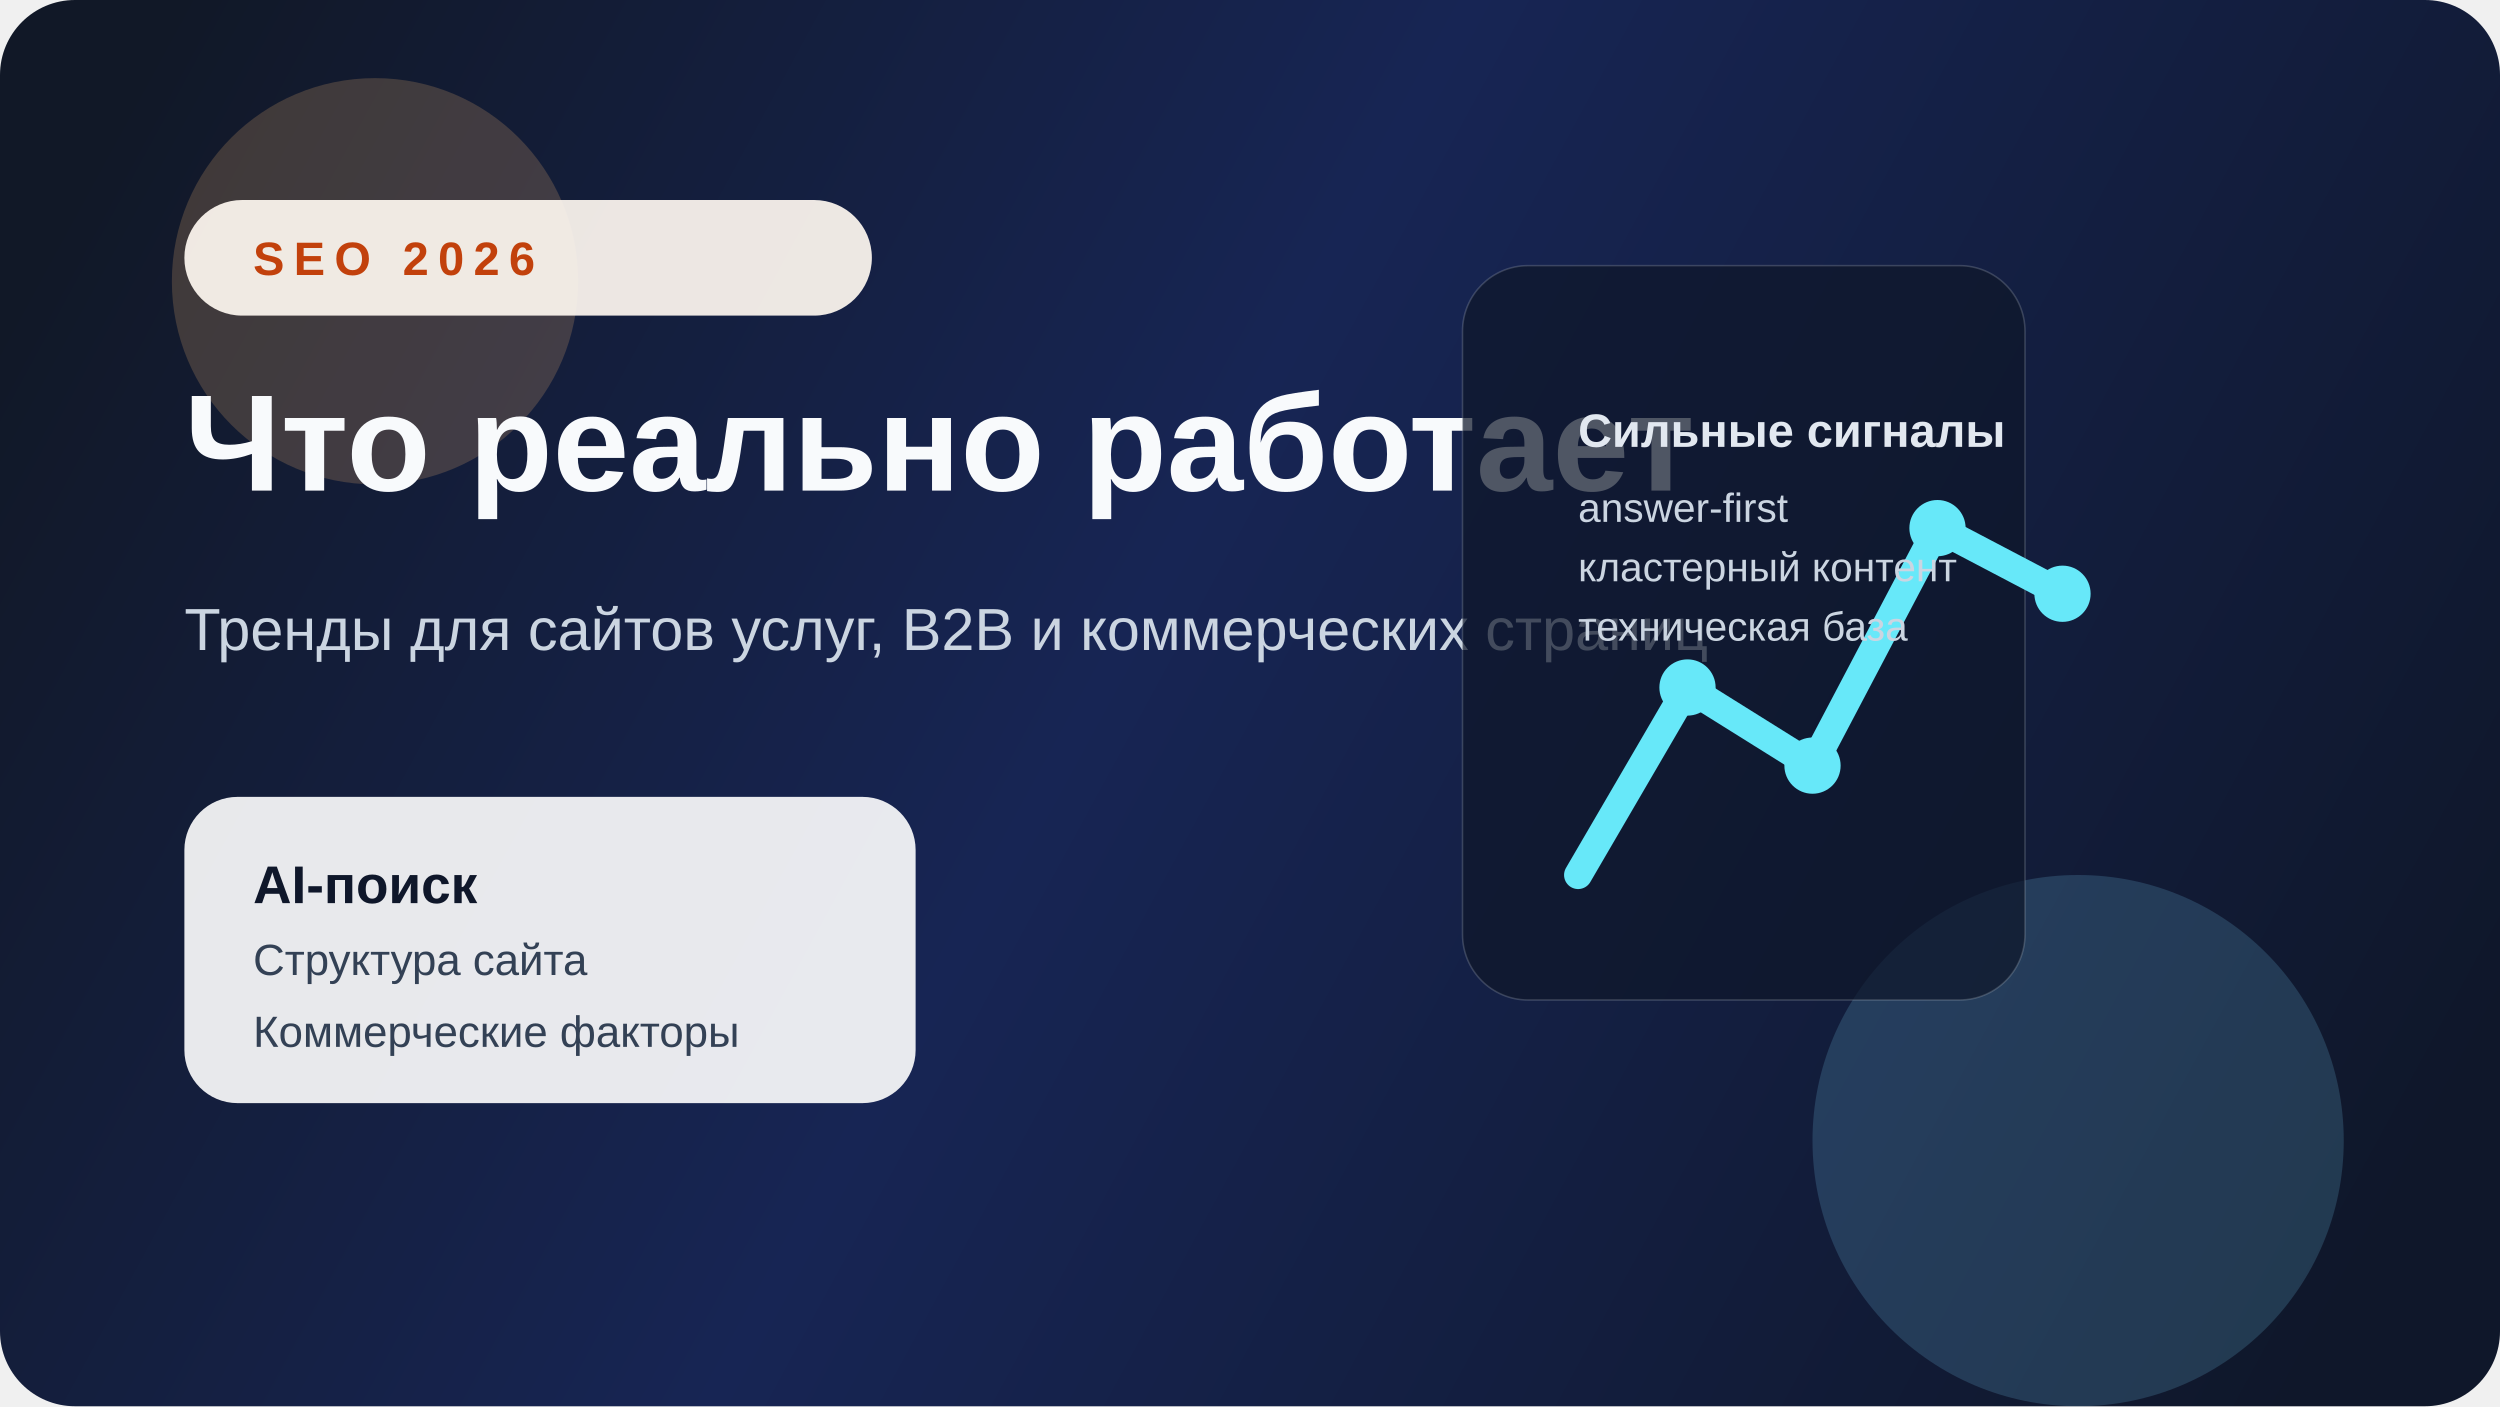
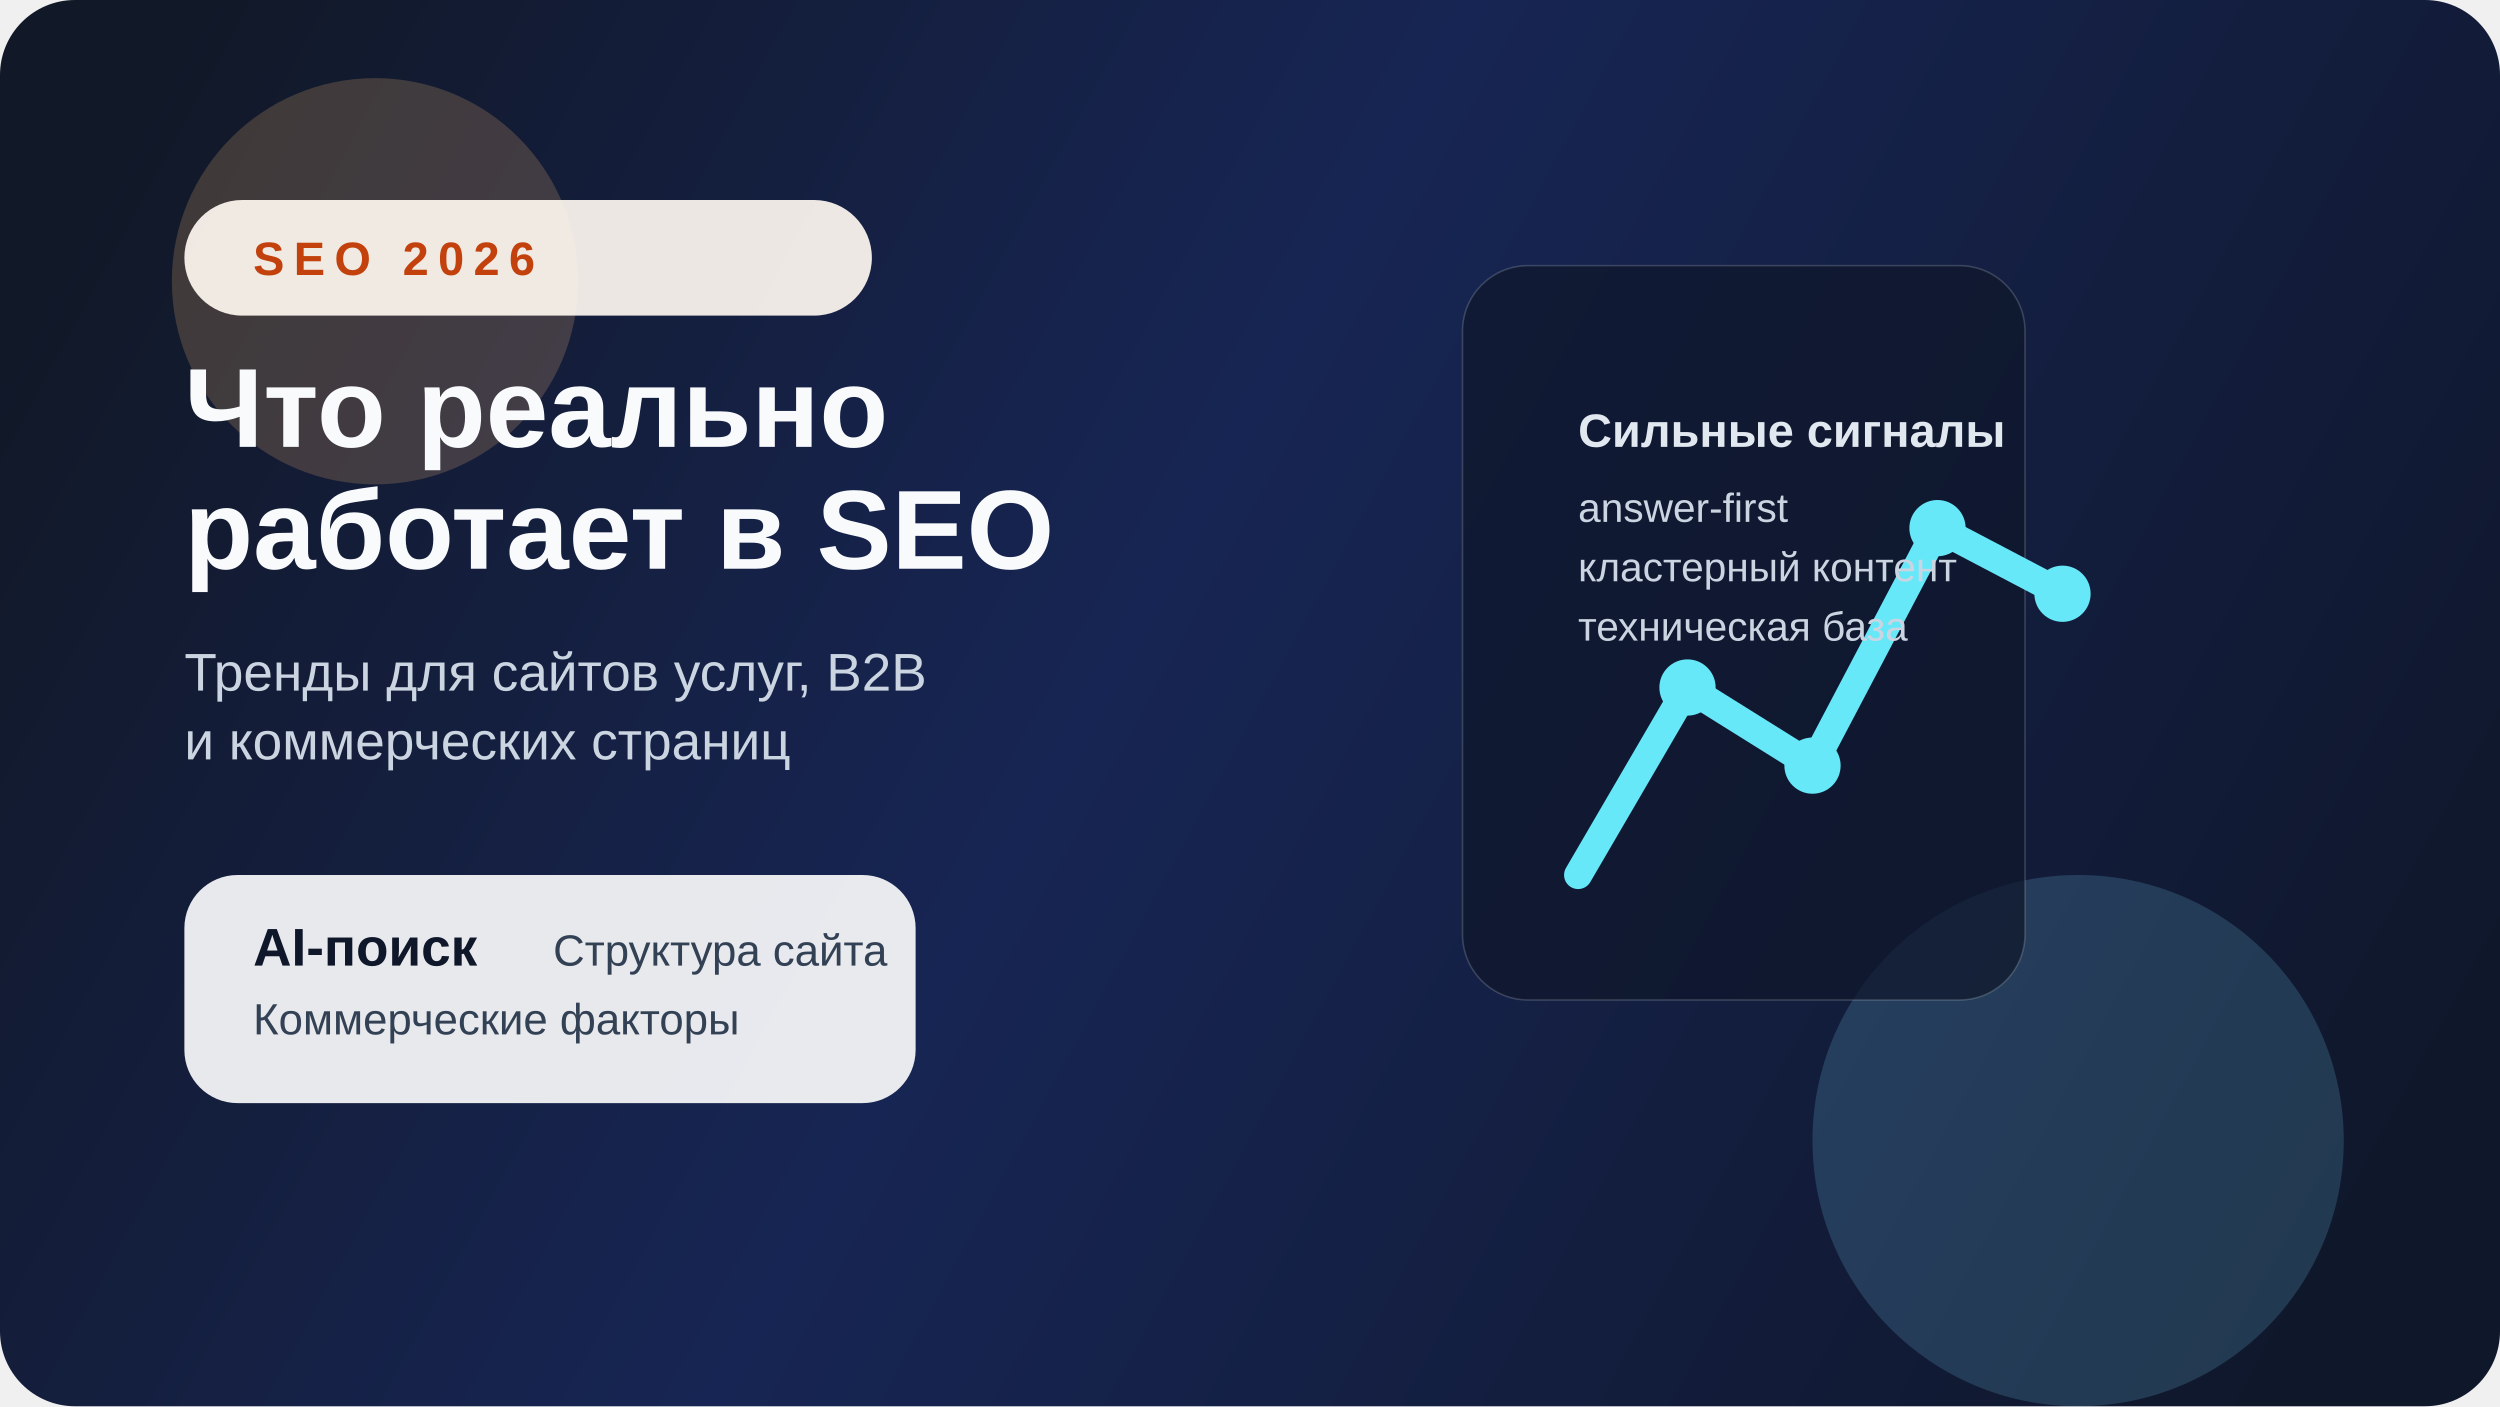
<svg xmlns="http://www.w3.org/2000/svg" width="1600" height="900" viewBox="0 0 1600 900" fill="none">
  <rect width="1600" height="900" rx="48" fill="url(#bg)" />
  <circle cx="240" cy="180" r="130" fill="#FDBA74" fill-opacity="0.2" />
  <circle cx="1330" cy="730" r="170" fill="#7DD3FC" fill-opacity="0.18" />
  <rect x="118" y="128" width="440" height="74" rx="37" fill="#FFF8F1" fill-opacity="0.92" />
  <text x="162" y="176" fill="#C2410C" font-family="Arial, sans-serif" font-size="30" font-weight="700" letter-spacing="6">SEO 2026</text>
-   <text x="118" y="314" fill="#F8FAFC" font-family="Arial, sans-serif" font-size="88" font-weight="700">Что реально работает</text>
-   <text x="118" y="416" fill="#CBD5E1" font-family="Arial, sans-serif" font-size="38">Тренды для сайтов услуг, B2B и коммерческих страниц</text>
-   <rect x="118" y="510" width="468" height="196" rx="34" fill="#FFFFFF" fill-opacity="0.9" />
-   <text x="162" y="578" fill="#0F172A" font-family="Arial, sans-serif" font-size="34" font-weight="700">AI-поиск</text>
-   <text x="162" y="624" fill="#334155" font-family="Arial, sans-serif" font-size="28">Структура сайта</text>
-   <text x="162" y="670" fill="#334155" font-family="Arial, sans-serif" font-size="28">Коммерческие факторы</text>
+   <text x="118" y="286" fill="#F8FAFC" font-family="Arial, sans-serif" font-size="72" font-weight="700">Что реально</text>
+   <text x="118" y="364" fill="#F8FAFC" font-family="Arial, sans-serif" font-size="72" font-weight="700">работает в SEO</text>
+   <text x="118" y="442" fill="#CBD5E1" font-family="Arial, sans-serif" font-size="34">Тренды для сайтов услуг, B2B</text>
+   <text x="118" y="486" fill="#CBD5E1" font-family="Arial, sans-serif" font-size="34">и коммерческих страниц</text>
+   <rect x="118" y="560" width="468" height="146" rx="34" fill="#FFFFFF" fill-opacity="0.9" />
+   <text x="162" y="618" fill="#0F172A" font-family="Arial, sans-serif" font-size="34" font-weight="700">AI-поиск</text>
+   <text x="354" y="618" fill="#334155" font-family="Arial, sans-serif" font-size="28">Структура сайта</text>
+   <text x="162" y="662" fill="#334155" font-family="Arial, sans-serif" font-size="28">Коммерческие факторы</text>
  <rect x="936" y="170" width="360" height="470" rx="42" fill="#0F172A" fill-opacity="0.72" stroke="#F8FAFC" stroke-opacity="0.18" />
  <path d="M1010 560L1080 440L1160 490L1240 338L1320 380" stroke="#67E8F9" stroke-width="18" stroke-linecap="round" stroke-linejoin="round" />
  <circle cx="1080" cy="440" r="18" fill="#67E8F9" />
  <circle cx="1160" cy="490" r="18" fill="#67E8F9" />
  <circle cx="1240" cy="338" r="18" fill="#67E8F9" />
  <circle cx="1320" cy="380" r="18" fill="#67E8F9" />
  <text x="1010" y="286" fill="#E2E8F0" font-family="Arial, sans-serif" font-size="30" font-weight="700">Сильные сигналы</text>
  <text x="1010" y="334" fill="#CBD5E1" font-family="Arial, sans-serif" font-size="26">answer-first</text>
  <text x="1010" y="372" fill="#CBD5E1" font-family="Arial, sans-serif" font-size="26">кластерный контент</text>
  <text x="1010" y="410" fill="#CBD5E1" font-family="Arial, sans-serif" font-size="26">техническая база</text>
  <defs>
    <linearGradient id="bg" x1="80" y1="64" x2="1500" y2="836" gradientUnits="userSpaceOnUse">
      <stop stop-color="#111827" />
      <stop offset="0.45" stop-color="#172554" />
      <stop offset="1" stop-color="#0F172A" />
    </linearGradient>
  </defs>
</svg>
